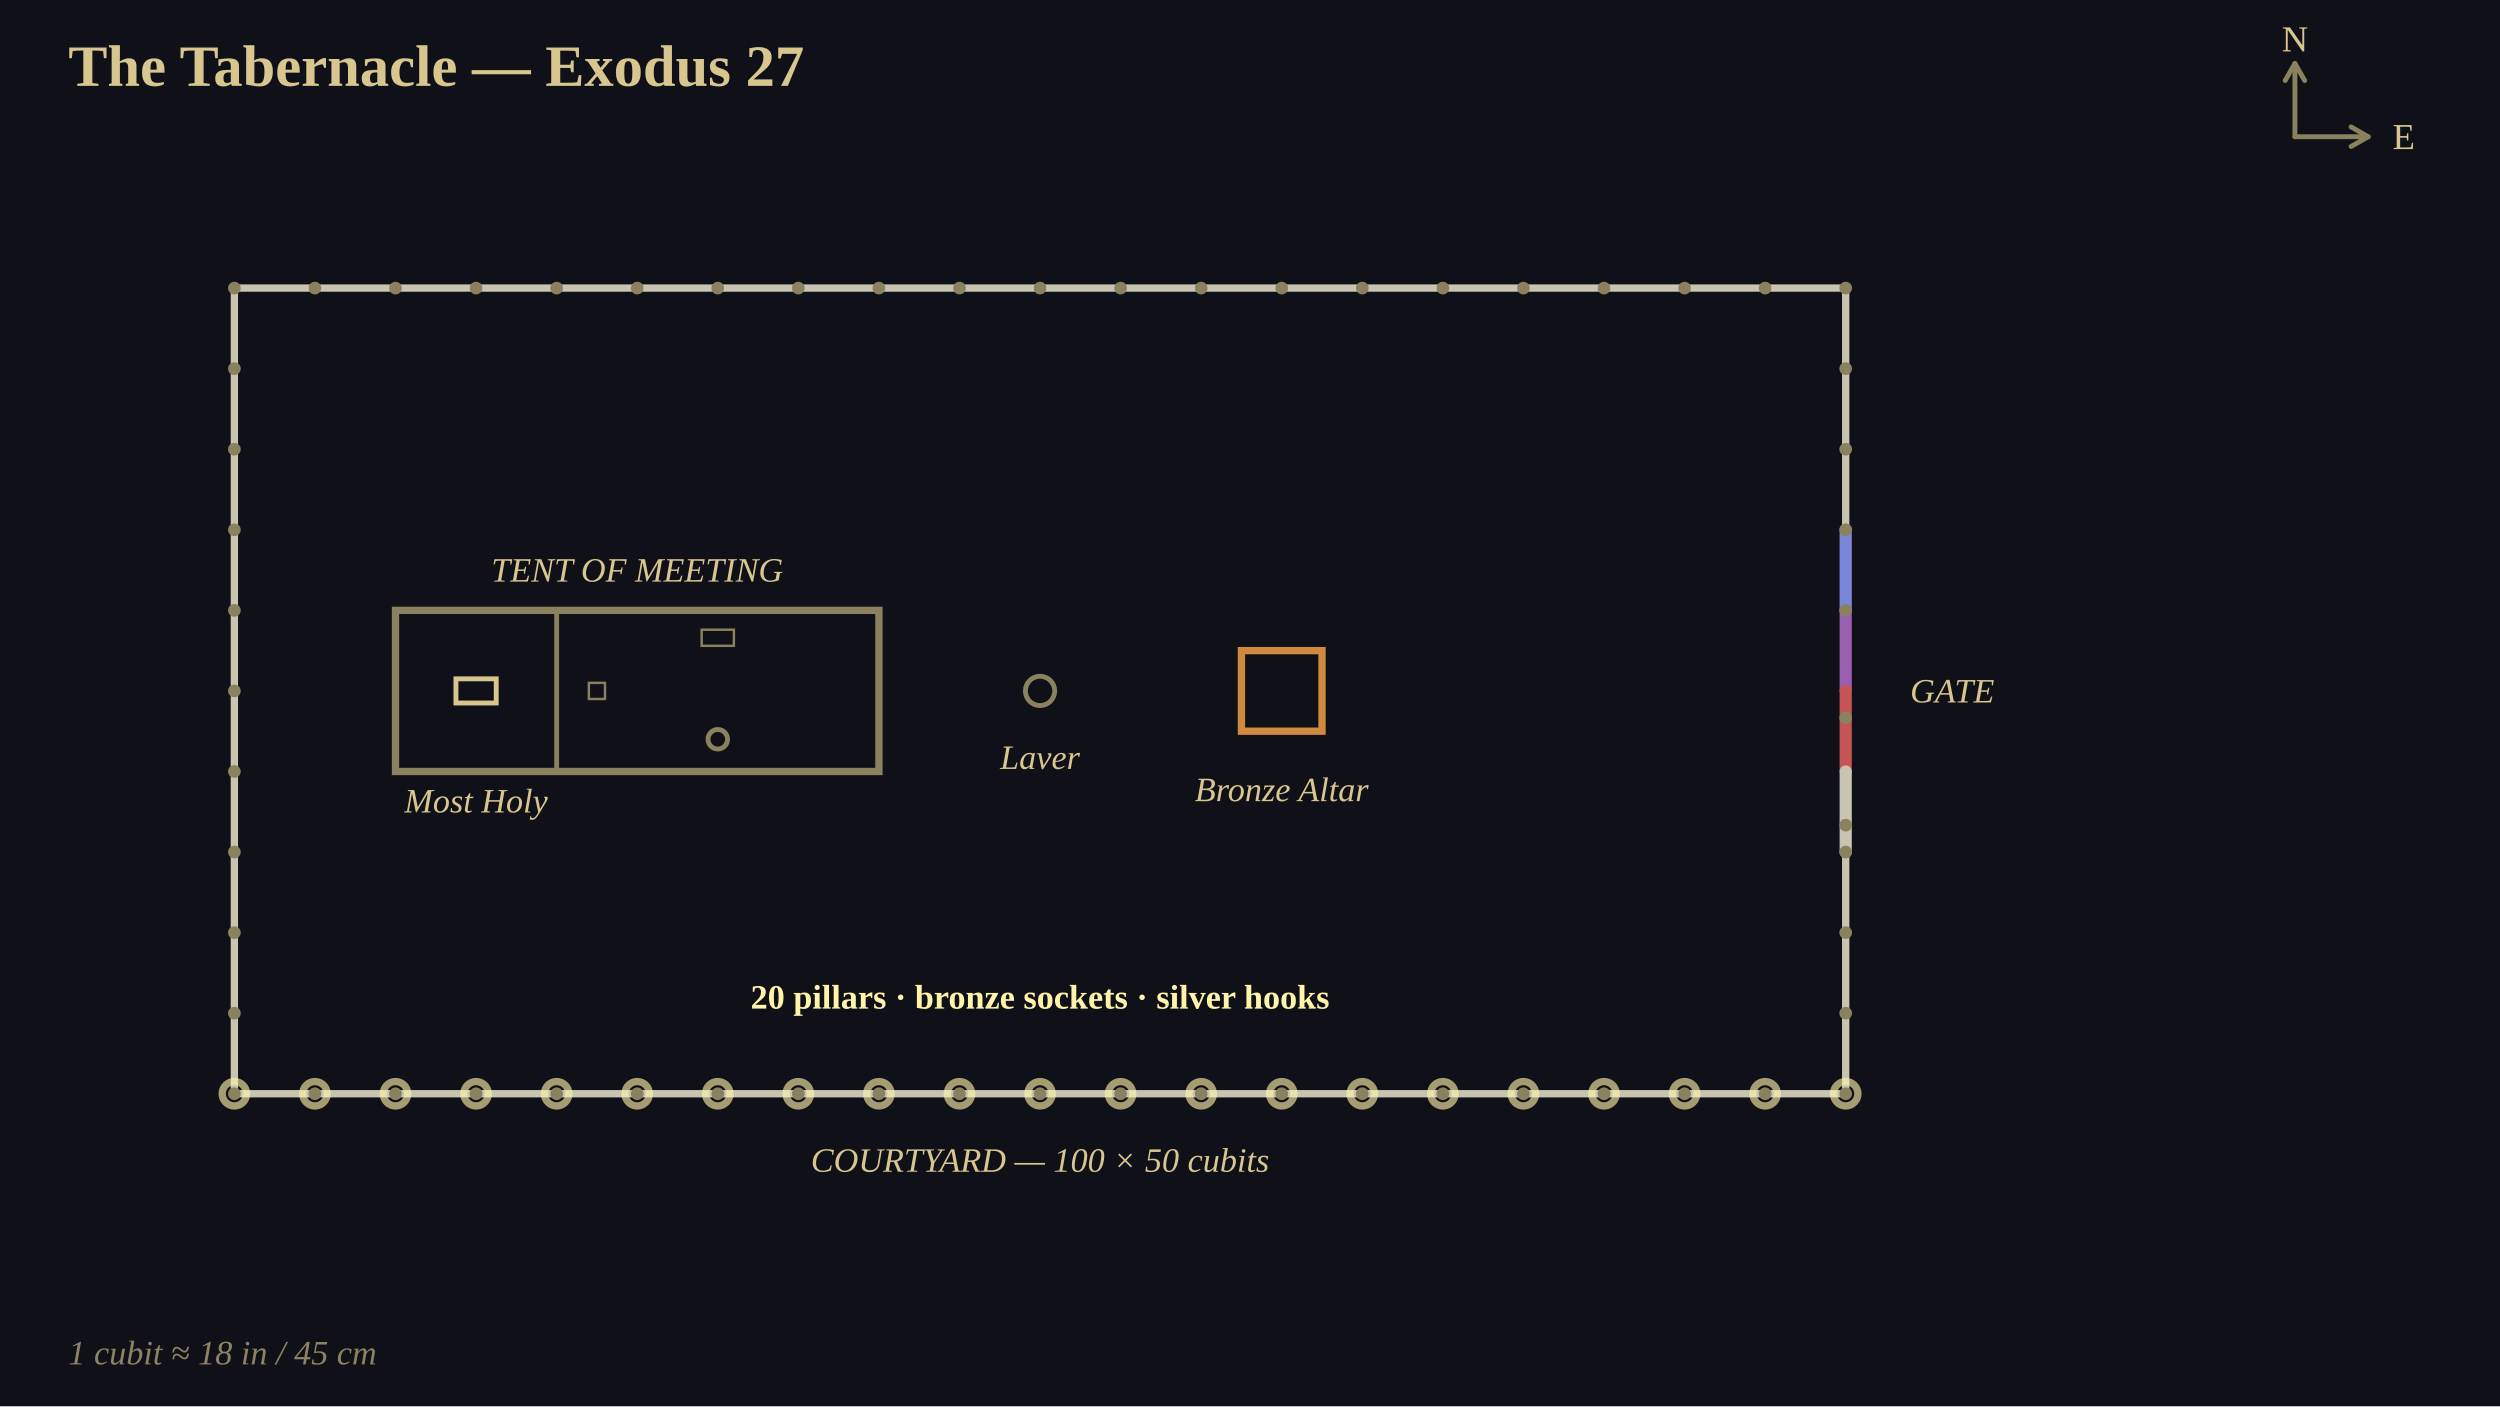
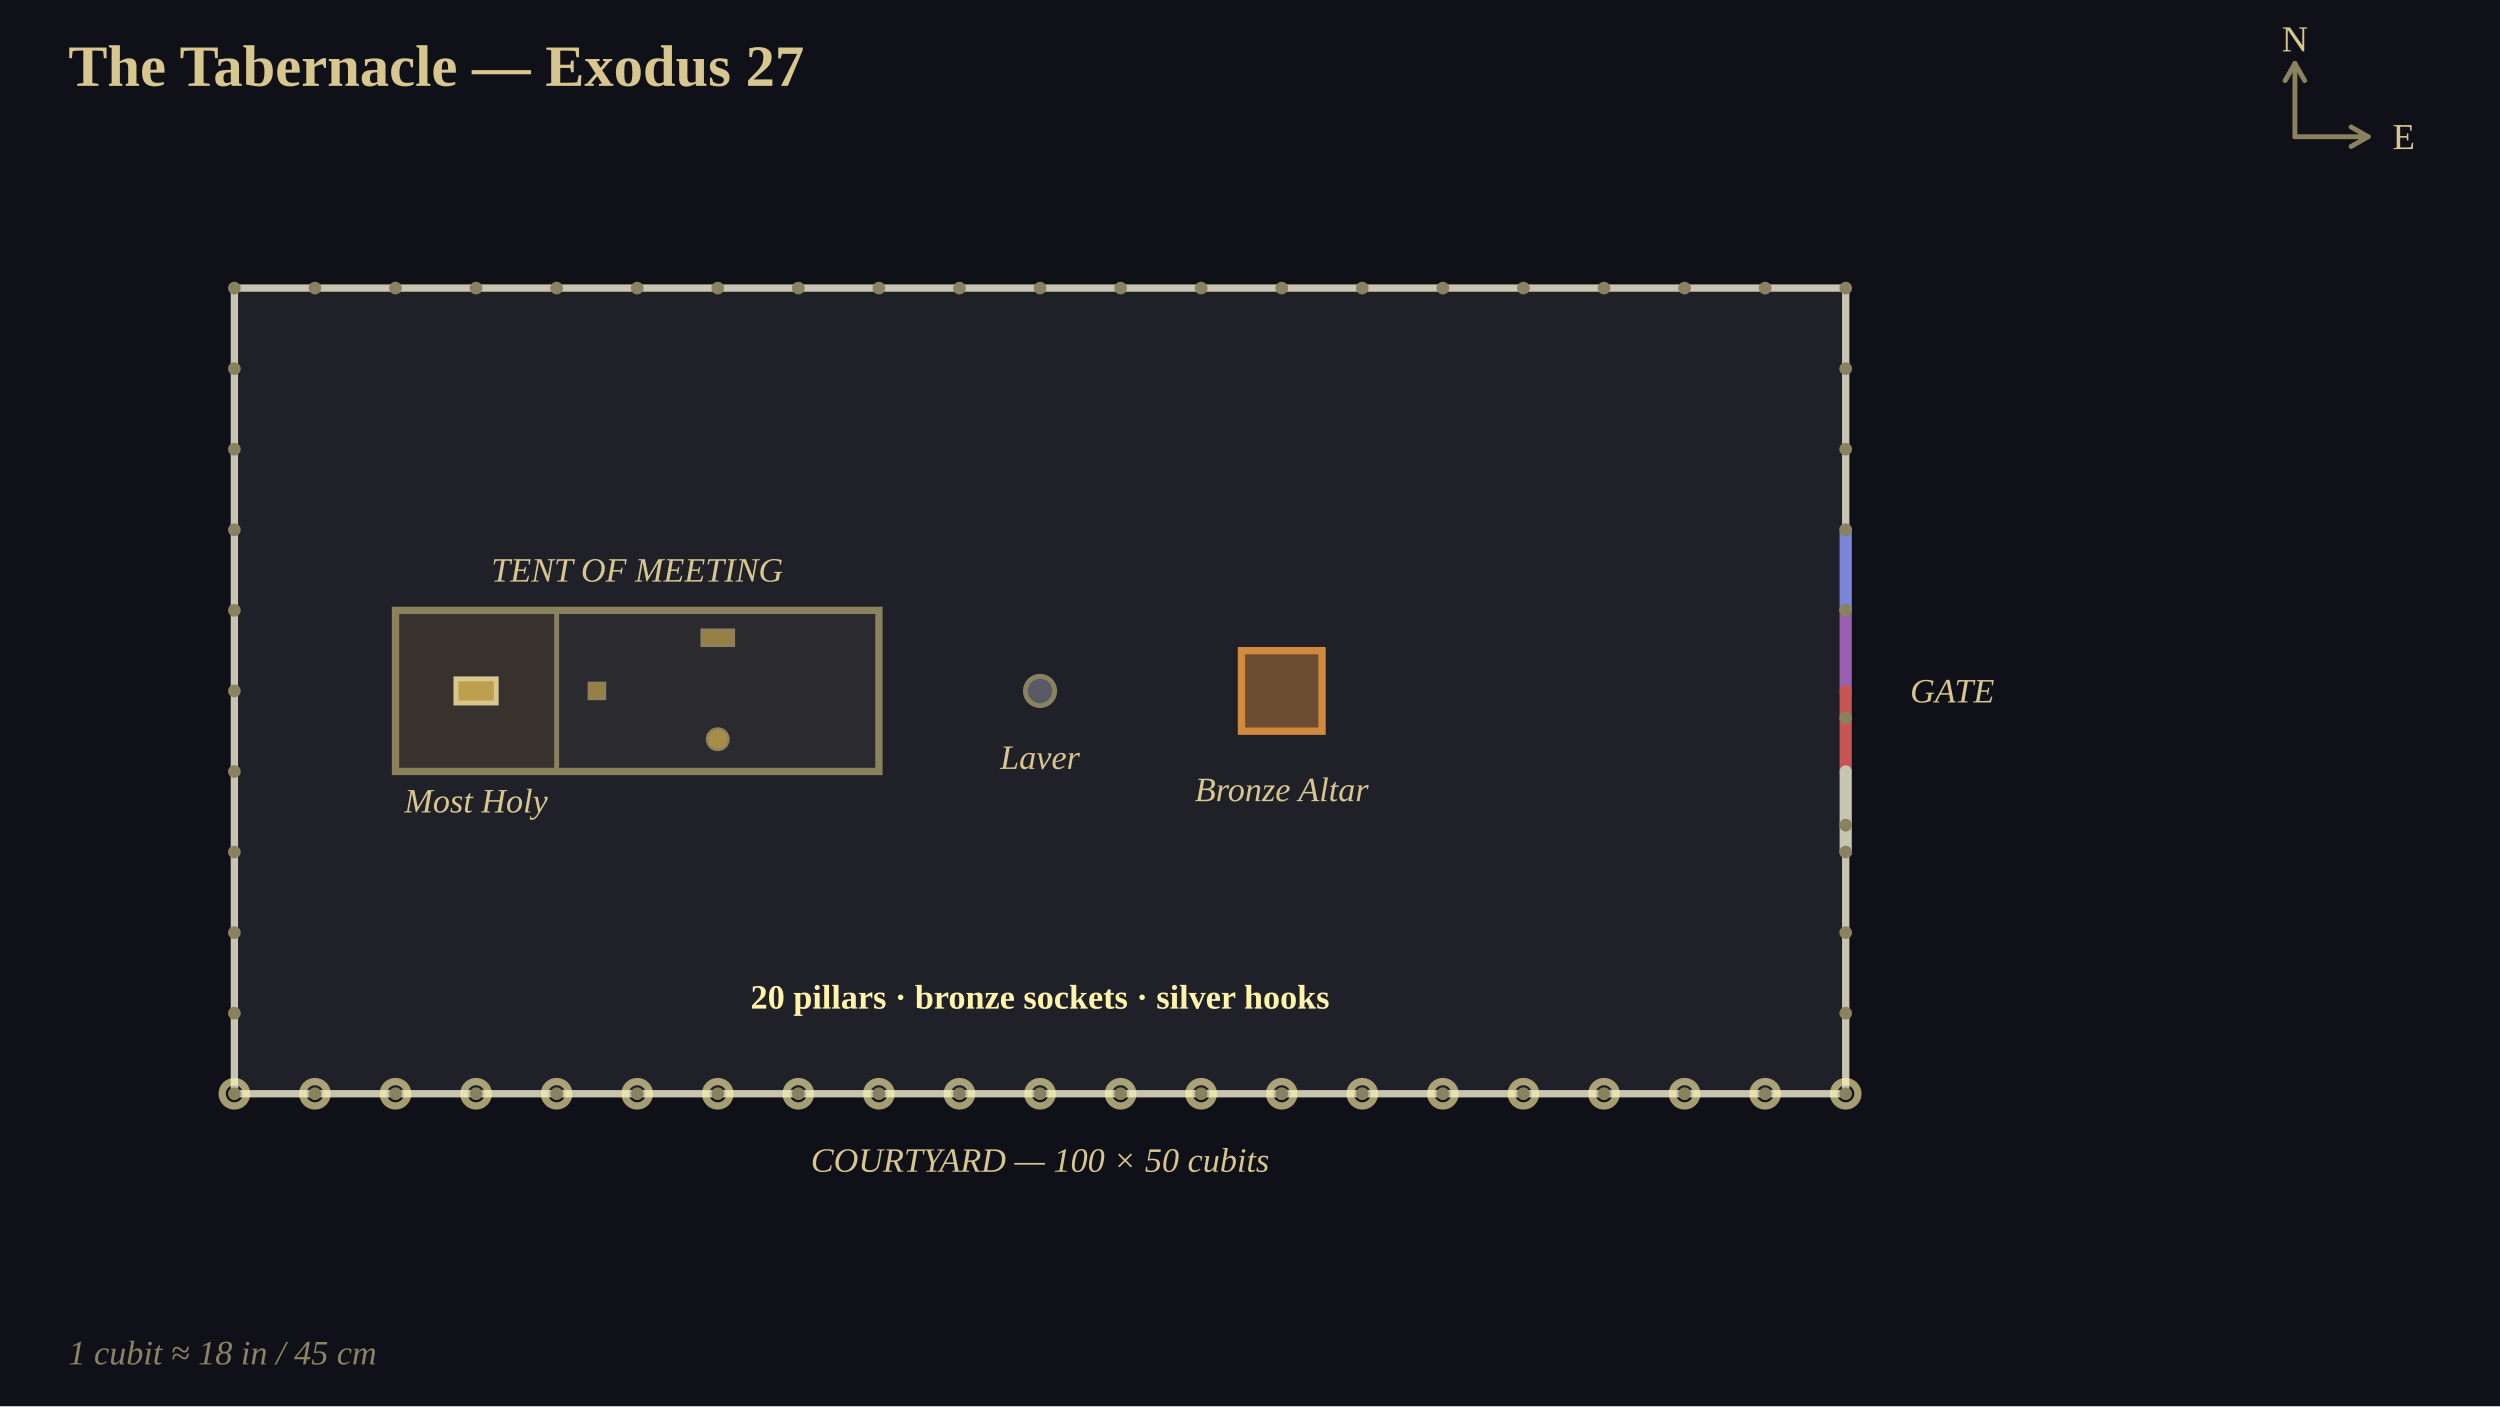
<svg xmlns="http://www.w3.org/2000/svg" viewBox="0 0 1024 576" width="1024" height="576" font-family="Georgia, 'Times New Roman', serif">
  <rect x="0" y="0" width="1024" height="576" fill="rgb(16,16,24)" />
+   <rect x="96" y="118" width="660" height="330" fill="rgb(32,32,41)" />
+   <rect x="162" y="250" width="198" height="66" fill="rgb(43,42,47)" />
+   <rect x="162" y="250" width="66" height="66" fill="rgb(55,50,45)" />
  <polyline points="96,118 756,118" stroke-linejoin="round" stroke-linecap="round" fill="none" stroke="rgb(200,196,178)" stroke-width="3" />
  <polyline points="96,448 756,448" stroke-linejoin="round" stroke-linecap="round" fill="none" stroke="rgb(200,196,178)" stroke-width="3" />
  <polyline points="96,118 96,448" stroke-linejoin="round" stroke-linecap="round" fill="none" stroke="rgb(200,196,178)" stroke-width="3" />
  <polyline points="756,118 756,217" stroke-linejoin="round" stroke-linecap="round" fill="none" stroke="rgb(200,196,178)" stroke-width="3" />
  <polyline points="756,349 756,448" stroke-linejoin="round" stroke-linecap="round" fill="none" stroke="rgb(200,196,178)" stroke-width="3" />
  <polyline points="756,217 756,250" stroke-linejoin="round" stroke-linecap="round" fill="none" stroke="rgb(122,134,216)" stroke-width="5" />
  <polyline points="756,250 756,283" stroke-linejoin="round" stroke-linecap="round" fill="none" stroke="rgb(154,95,176)" stroke-width="5" />
  <polyline points="756,283 756,316" stroke-linejoin="round" stroke-linecap="round" fill="none" stroke="rgb(200,85,85)" stroke-width="5" />
  <polyline points="756,316 756,349" stroke-linejoin="round" stroke-linecap="round" fill="none" stroke="rgb(200,196,178)" stroke-width="5" />
  <ellipse cx="96" cy="118" rx="2.6" ry="2.6" fill="rgb(138,129,95)" />
  <ellipse cx="129" cy="118" rx="2.6" ry="2.6" fill="rgb(138,129,95)" />
  <ellipse cx="162" cy="118" rx="2.6" ry="2.6" fill="rgb(138,129,95)" />
  <ellipse cx="195" cy="118" rx="2.6" ry="2.6" fill="rgb(138,129,95)" />
  <ellipse cx="228" cy="118" rx="2.6" ry="2.6" fill="rgb(138,129,95)" />
  <ellipse cx="261" cy="118" rx="2.6" ry="2.6" fill="rgb(138,129,95)" />
  <ellipse cx="294" cy="118" rx="2.6" ry="2.6" fill="rgb(138,129,95)" />
  <ellipse cx="327" cy="118" rx="2.6" ry="2.6" fill="rgb(138,129,95)" />
  <ellipse cx="360" cy="118" rx="2.6" ry="2.6" fill="rgb(138,129,95)" />
  <ellipse cx="393" cy="118" rx="2.6" ry="2.6" fill="rgb(138,129,95)" />
  <ellipse cx="426" cy="118" rx="2.6" ry="2.6" fill="rgb(138,129,95)" />
  <ellipse cx="459" cy="118" rx="2.6" ry="2.6" fill="rgb(138,129,95)" />
  <ellipse cx="492" cy="118" rx="2.6" ry="2.6" fill="rgb(138,129,95)" />
  <ellipse cx="525" cy="118" rx="2.6" ry="2.6" fill="rgb(138,129,95)" />
  <ellipse cx="558" cy="118" rx="2.6" ry="2.6" fill="rgb(138,129,95)" />
  <ellipse cx="591" cy="118" rx="2.6" ry="2.6" fill="rgb(138,129,95)" />
  <ellipse cx="624" cy="118" rx="2.6" ry="2.6" fill="rgb(138,129,95)" />
  <ellipse cx="657" cy="118" rx="2.6" ry="2.6" fill="rgb(138,129,95)" />
  <ellipse cx="690" cy="118" rx="2.6" ry="2.6" fill="rgb(138,129,95)" />
  <ellipse cx="723" cy="118" rx="2.6" ry="2.6" fill="rgb(138,129,95)" />
  <ellipse cx="756" cy="118" rx="2.6" ry="2.6" fill="rgb(138,129,95)" />
  <ellipse cx="96" cy="448" rx="2.6" ry="2.6" fill="rgb(138,129,95)" />
  <ellipse cx="129" cy="448" rx="2.6" ry="2.6" fill="rgb(138,129,95)" />
  <ellipse cx="162" cy="448" rx="2.6" ry="2.6" fill="rgb(138,129,95)" />
  <ellipse cx="195" cy="448" rx="2.6" ry="2.6" fill="rgb(138,129,95)" />
  <ellipse cx="228" cy="448" rx="2.6" ry="2.6" fill="rgb(138,129,95)" />
  <ellipse cx="261" cy="448" rx="2.6" ry="2.6" fill="rgb(138,129,95)" />
  <ellipse cx="294" cy="448" rx="2.6" ry="2.6" fill="rgb(138,129,95)" />
  <ellipse cx="327" cy="448" rx="2.6" ry="2.6" fill="rgb(138,129,95)" />
  <ellipse cx="360" cy="448" rx="2.6" ry="2.6" fill="rgb(138,129,95)" />
  <ellipse cx="393" cy="448" rx="2.6" ry="2.6" fill="rgb(138,129,95)" />
  <ellipse cx="426" cy="448" rx="2.6" ry="2.6" fill="rgb(138,129,95)" />
  <ellipse cx="459" cy="448" rx="2.6" ry="2.6" fill="rgb(138,129,95)" />
  <ellipse cx="492" cy="448" rx="2.6" ry="2.6" fill="rgb(138,129,95)" />
  <ellipse cx="525" cy="448" rx="2.6" ry="2.6" fill="rgb(138,129,95)" />
  <ellipse cx="558" cy="448" rx="2.6" ry="2.6" fill="rgb(138,129,95)" />
  <ellipse cx="591" cy="448" rx="2.6" ry="2.6" fill="rgb(138,129,95)" />
  <ellipse cx="624" cy="448" rx="2.6" ry="2.6" fill="rgb(138,129,95)" />
  <ellipse cx="657" cy="448" rx="2.6" ry="2.6" fill="rgb(138,129,95)" />
  <ellipse cx="690" cy="448" rx="2.6" ry="2.6" fill="rgb(138,129,95)" />
  <ellipse cx="723" cy="448" rx="2.6" ry="2.6" fill="rgb(138,129,95)" />
  <ellipse cx="756" cy="448" rx="2.6" ry="2.6" fill="rgb(138,129,95)" />
  <ellipse cx="96" cy="151" rx="2.6" ry="2.6" fill="rgb(138,129,95)" />
  <ellipse cx="96" cy="184" rx="2.6" ry="2.6" fill="rgb(138,129,95)" />
  <ellipse cx="96" cy="217" rx="2.6" ry="2.6" fill="rgb(138,129,95)" />
  <ellipse cx="96" cy="250" rx="2.6" ry="2.6" fill="rgb(138,129,95)" />
  <ellipse cx="96" cy="283" rx="2.6" ry="2.6" fill="rgb(138,129,95)" />
  <ellipse cx="96" cy="316" rx="2.6" ry="2.6" fill="rgb(138,129,95)" />
  <ellipse cx="96" cy="349" rx="2.6" ry="2.6" fill="rgb(138,129,95)" />
  <ellipse cx="96" cy="382" rx="2.6" ry="2.6" fill="rgb(138,129,95)" />
  <ellipse cx="96" cy="415" rx="2.6" ry="2.6" fill="rgb(138,129,95)" />
  <ellipse cx="756" cy="151" rx="2.6" ry="2.6" fill="rgb(138,129,95)" />
  <ellipse cx="756" cy="184" rx="2.6" ry="2.6" fill="rgb(138,129,95)" />
  <ellipse cx="756" cy="217" rx="2.6" ry="2.6" fill="rgb(138,129,95)" />
  <ellipse cx="756" cy="250" rx="2.6" ry="2.6" fill="rgb(138,129,95)" />
  <ellipse cx="756" cy="294.02" rx="2.6" ry="2.6" fill="rgb(138,129,95)" />
  <ellipse cx="756" cy="337.98" rx="2.6" ry="2.6" fill="rgb(138,129,95)" />
  <ellipse cx="756" cy="349" rx="2.6" ry="2.6" fill="rgb(138,129,95)" />
  <ellipse cx="756" cy="382" rx="2.6" ry="2.6" fill="rgb(138,129,95)" />
  <ellipse cx="756" cy="415" rx="2.6" ry="2.6" fill="rgb(138,129,95)" />
  <rect x="162" y="250" width="198" height="66" fill="none" stroke="rgb(138,129,95)" stroke-width="3" />
  <polyline points="228,250 228,316" stroke-linejoin="round" stroke-linecap="round" fill="none" stroke="rgb(138,129,95)" stroke-width="2" />
-   <rect x="186.75" y="278.05" width="16.5" height="9.9" fill="none" stroke="rgb(216,198,143)" stroke-width="2" />
-   <rect x="241.2" y="279.7" width="6.6" height="6.6" fill="none" stroke="rgb(138,129,95)" stroke-width="1" />
-   <rect x="287.4" y="257.92" width="13.2" height="6.6" fill="none" stroke="rgb(138,129,95)" stroke-width="1" />
-   <ellipse cx="294" cy="302.8" rx="4" ry="4" fill="none" stroke="rgb(138,129,95)" stroke-width="2" />
-   <ellipse cx="426" cy="283" rx="6" ry="6" fill="none" stroke="rgb(138,129,95)" stroke-width="2" />
-   <rect x="508.5" y="266.5" width="33" height="33" fill="none" stroke="rgb(208,138,62)" stroke-width="3" />
+   <rect x="186.75" y="278.05" width="16.5" height="9.9" fill="rgb(190,159,78)" stroke="rgb(216,198,143)" stroke-width="2" />
+   <rect x="241.2" y="279.7" width="6.6" height="6.6" fill="rgb(151,128,68)" stroke="rgb(138,129,95)" stroke-width="1" />
+   <rect x="287.4" y="257.92" width="13.2" height="6.6" fill="rgb(151,128,68)" stroke="rgb(138,129,95)" stroke-width="1" />
+   <ellipse cx="294" cy="302.8" rx="4.4" ry="4.4" fill="rgb(167,141,72)" stroke="rgb(138,129,95)" stroke-width="1" />
+   <ellipse cx="426" cy="283" rx="6" ry="6" fill="rgb(89,90,101)" stroke="rgb(138,129,95)" stroke-width="2" />
+   <rect x="508.5" y="266.5" width="33" height="33" fill="rgb(109,77,49)" stroke="rgb(208,138,62)" stroke-width="3" />
  <text x="261" y="233.5" font-size="14" text-anchor="middle" dominant-baseline="central" fill="rgb(216,198,143)" font-family="Georgia, 'Times New Roman', serif" font-style="italic">TENT OF MEETING</text>
  <text x="195" y="323.92" font-size="14" text-anchor="middle" dominant-baseline="text-before-edge" fill="rgb(216,198,143)" font-family="Georgia, 'Times New Roman', serif" font-style="italic">Most Holy</text>
  <text x="525" y="319.3" font-size="14" text-anchor="middle" dominant-baseline="text-before-edge" fill="rgb(216,198,143)" font-family="Georgia, 'Times New Roman', serif" font-style="italic">Bronze Altar</text>
  <text x="426" y="306.1" font-size="14" text-anchor="middle" dominant-baseline="text-before-edge" fill="rgb(216,198,143)" font-family="Georgia, 'Times New Roman', serif" font-style="italic">Laver</text>
  <text x="782.4" y="283" font-size="14" text-anchor="start" dominant-baseline="central" fill="rgb(216,198,143)" font-family="Georgia, 'Times New Roman', serif" font-style="italic">GATE</text>
  <text x="426" y="471.1" font-size="14" text-anchor="middle" dominant-baseline="text-before-edge" fill="rgb(216,198,143)" font-family="Georgia, 'Times New Roman', serif" font-style="italic">COURTYARD  —  100 × 50 cubits</text>
  <polyline points="940,56 940,26" stroke-linejoin="round" stroke-linecap="round" fill="none" stroke="rgb(138,129,95)" stroke-width="2" />
  <polyline points="936,33 940,26 944,33" stroke-linejoin="round" stroke-linecap="round" fill="none" stroke="rgb(138,129,95)" stroke-width="2" />
  <polyline points="940,56 970,56" stroke-linejoin="round" stroke-linecap="round" fill="none" stroke="rgb(138,129,95)" stroke-width="2" />
  <polyline points="963,52 970,56 963,60" stroke-linejoin="round" stroke-linecap="round" fill="none" stroke="rgb(138,129,95)" stroke-width="2" />
  <text x="940" y="16" font-size="15" text-anchor="middle" dominant-baseline="central" fill="rgb(216,198,143)" font-family="Georgia, 'Times New Roman', serif">N</text>
  <text x="980" y="56" font-size="15" text-anchor="start" dominant-baseline="central" fill="rgb(216,198,143)" font-family="Georgia, 'Times New Roman', serif">E</text>
  <text x="28" y="20" font-size="24" text-anchor="start" dominant-baseline="text-before-edge" fill="rgb(216,198,143)" font-family="Georgia, 'Times New Roman', serif" font-weight="bold">The Tabernacle — Exodus 27</text>
  <text x="28" y="550" font-size="14" text-anchor="start" dominant-baseline="text-before-edge" fill="rgb(140,130,100)" font-family="Georgia, 'Times New Roman', serif" font-style="italic">1 cubit ≈ 18 in / 45 cm</text>
  <text x="426" y="408.4" font-size="14" text-anchor="middle" dominant-baseline="central" fill="rgb(255,244,170)" font-family="Georgia, 'Times New Roman', serif" font-weight="bold">20 pillars · bronze sockets · silver hooks</text>
  <g opacity="0.62">
    <ellipse cx="96" cy="448" rx="5" ry="5" fill="none" stroke="rgb(255,244,170)" stroke-width="3" />
    <ellipse cx="129" cy="448" rx="5" ry="5" fill="none" stroke="rgb(255,244,170)" stroke-width="3" />
    <ellipse cx="162" cy="448" rx="5" ry="5" fill="none" stroke="rgb(255,244,170)" stroke-width="3" />
    <ellipse cx="195" cy="448" rx="5" ry="5" fill="none" stroke="rgb(255,244,170)" stroke-width="3" />
    <ellipse cx="228" cy="448" rx="5" ry="5" fill="none" stroke="rgb(255,244,170)" stroke-width="3" />
    <ellipse cx="261" cy="448" rx="5" ry="5" fill="none" stroke="rgb(255,244,170)" stroke-width="3" />
    <ellipse cx="294" cy="448" rx="5" ry="5" fill="none" stroke="rgb(255,244,170)" stroke-width="3" />
    <ellipse cx="327" cy="448" rx="5" ry="5" fill="none" stroke="rgb(255,244,170)" stroke-width="3" />
    <ellipse cx="360" cy="448" rx="5" ry="5" fill="none" stroke="rgb(255,244,170)" stroke-width="3" />
    <ellipse cx="393" cy="448" rx="5" ry="5" fill="none" stroke="rgb(255,244,170)" stroke-width="3" />
    <ellipse cx="426" cy="448" rx="5" ry="5" fill="none" stroke="rgb(255,244,170)" stroke-width="3" />
    <ellipse cx="459" cy="448" rx="5" ry="5" fill="none" stroke="rgb(255,244,170)" stroke-width="3" />
    <ellipse cx="492" cy="448" rx="5" ry="5" fill="none" stroke="rgb(255,244,170)" stroke-width="3" />
    <ellipse cx="525" cy="448" rx="5" ry="5" fill="none" stroke="rgb(255,244,170)" stroke-width="3" />
    <ellipse cx="558" cy="448" rx="5" ry="5" fill="none" stroke="rgb(255,244,170)" stroke-width="3" />
    <ellipse cx="591" cy="448" rx="5" ry="5" fill="none" stroke="rgb(255,244,170)" stroke-width="3" />
    <ellipse cx="624" cy="448" rx="5" ry="5" fill="none" stroke="rgb(255,244,170)" stroke-width="3" />
    <ellipse cx="657" cy="448" rx="5" ry="5" fill="none" stroke="rgb(255,244,170)" stroke-width="3" />
    <ellipse cx="690" cy="448" rx="5" ry="5" fill="none" stroke="rgb(255,244,170)" stroke-width="3" />
    <ellipse cx="723" cy="448" rx="5" ry="5" fill="none" stroke="rgb(255,244,170)" stroke-width="3" />
    <ellipse cx="756" cy="448" rx="5" ry="5" fill="none" stroke="rgb(255,244,170)" stroke-width="3" />
  </g>
</svg>
